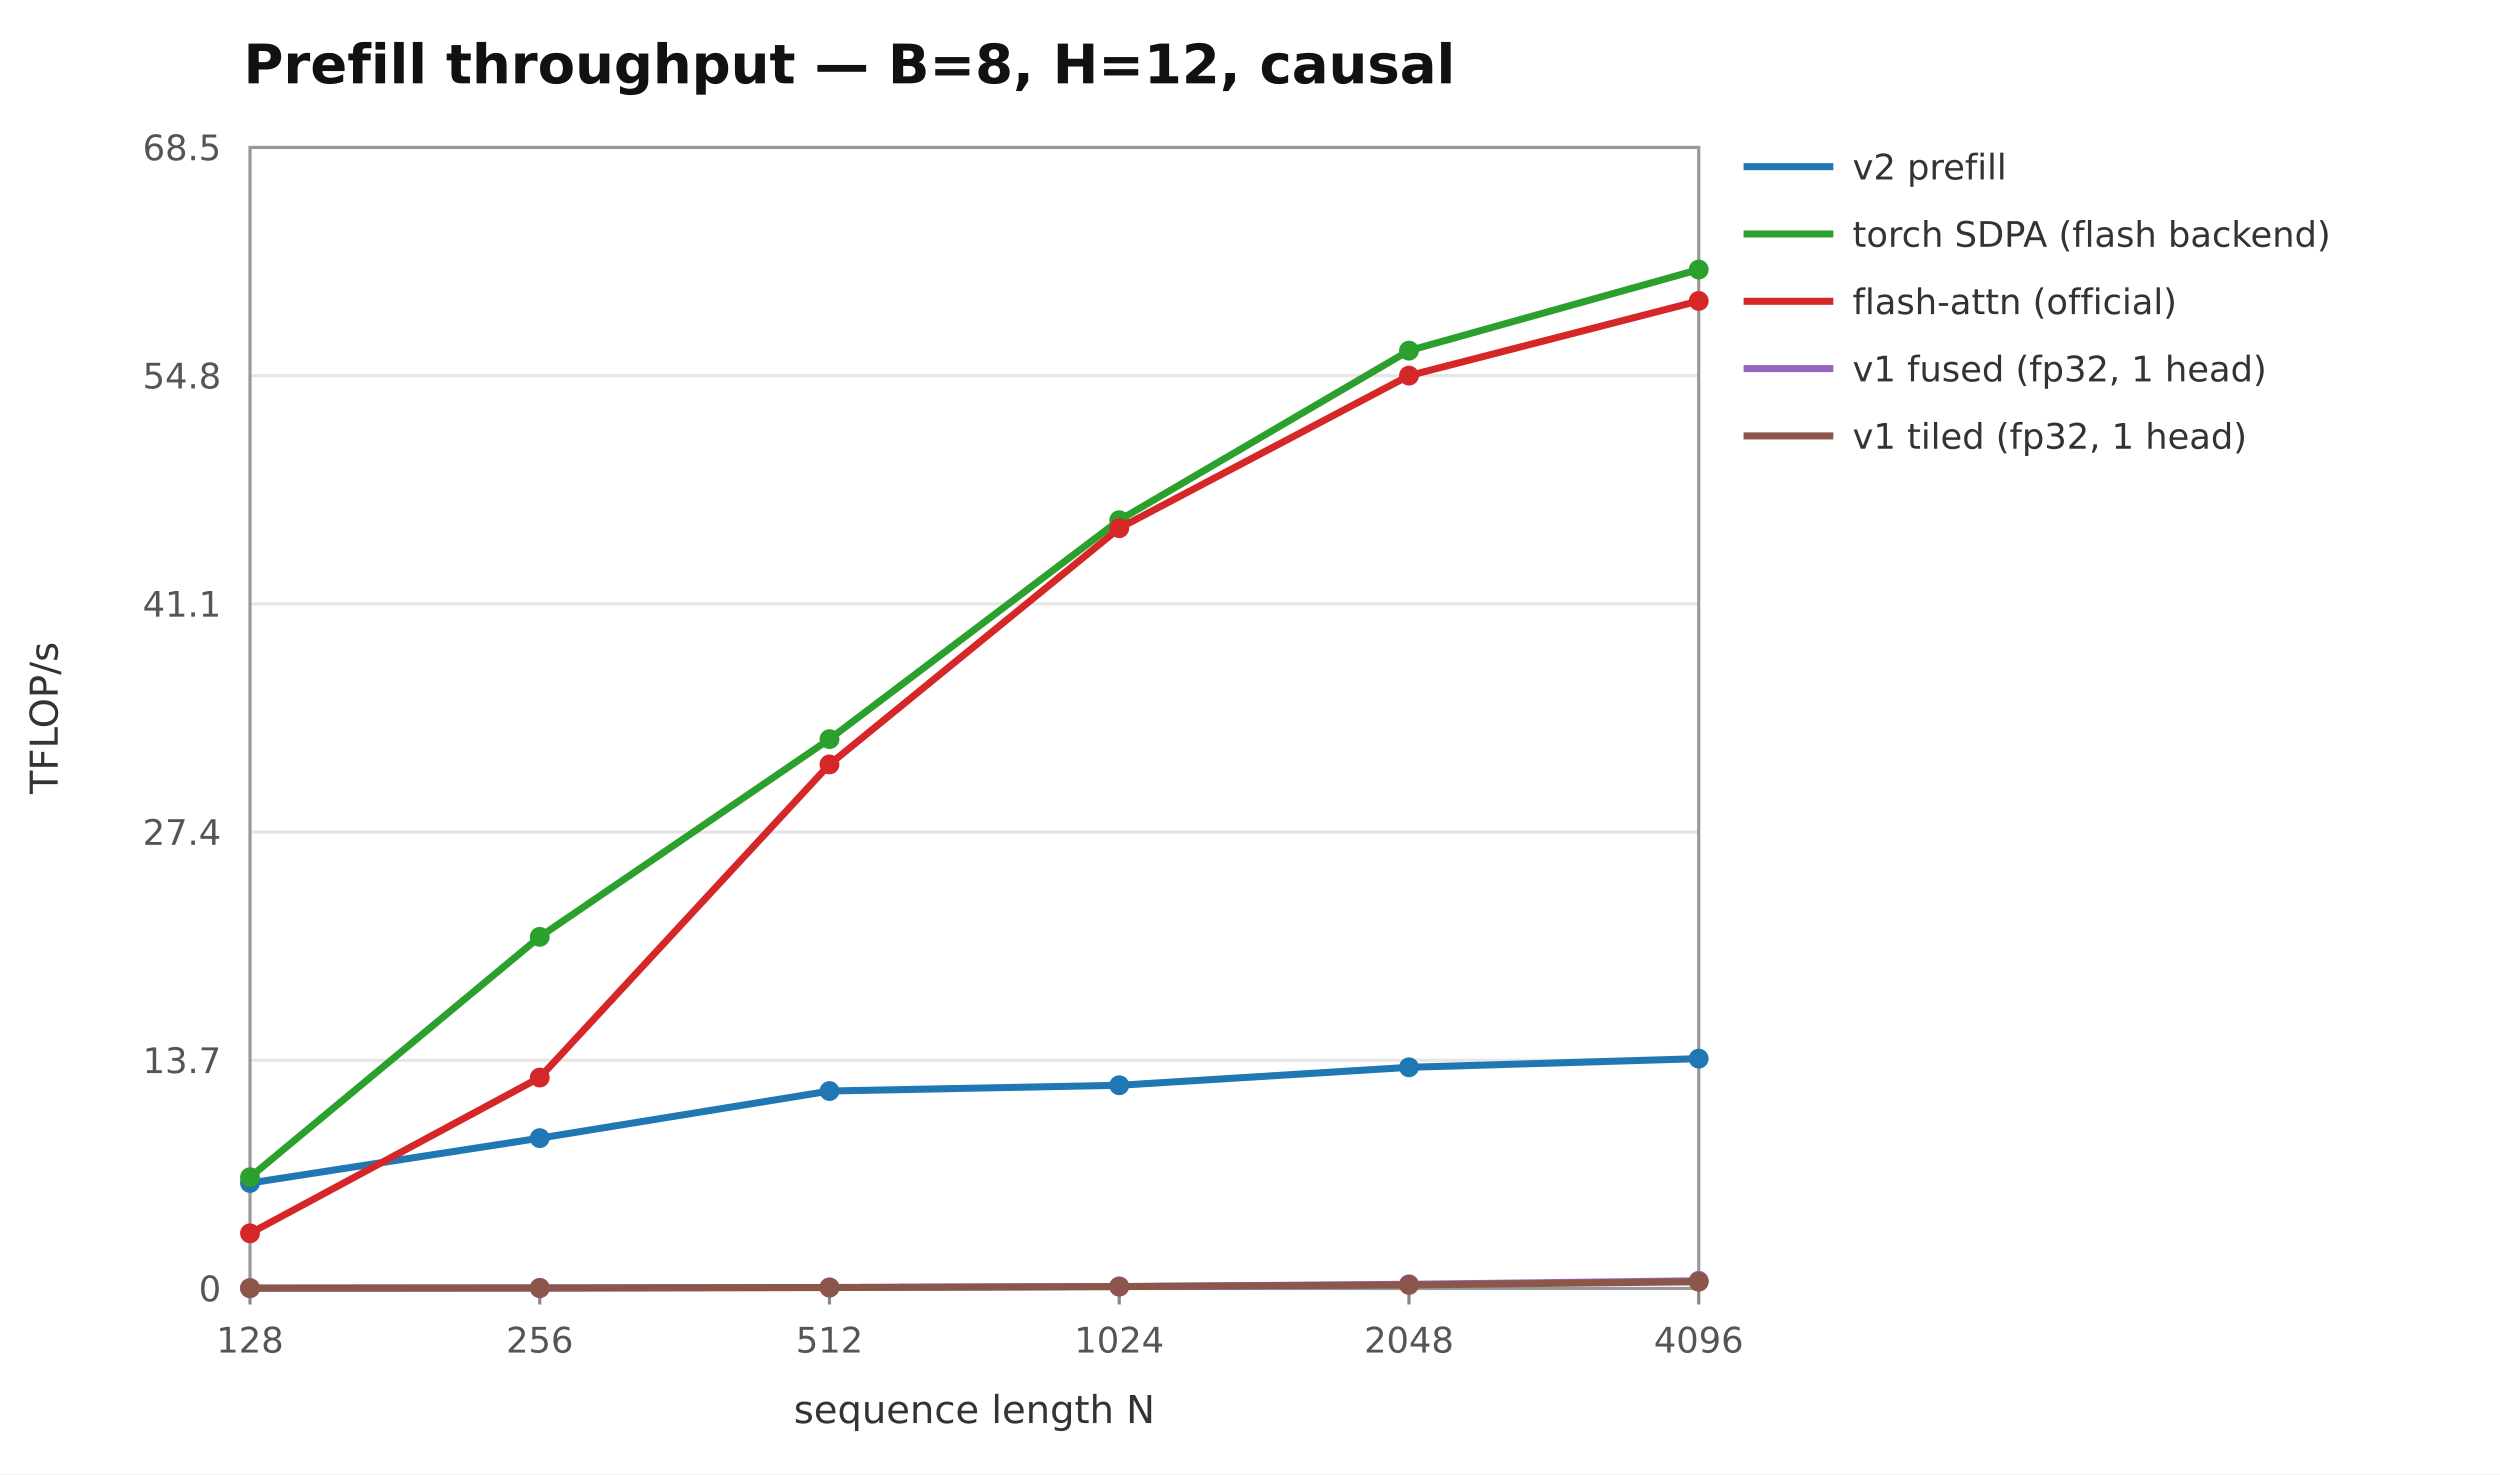
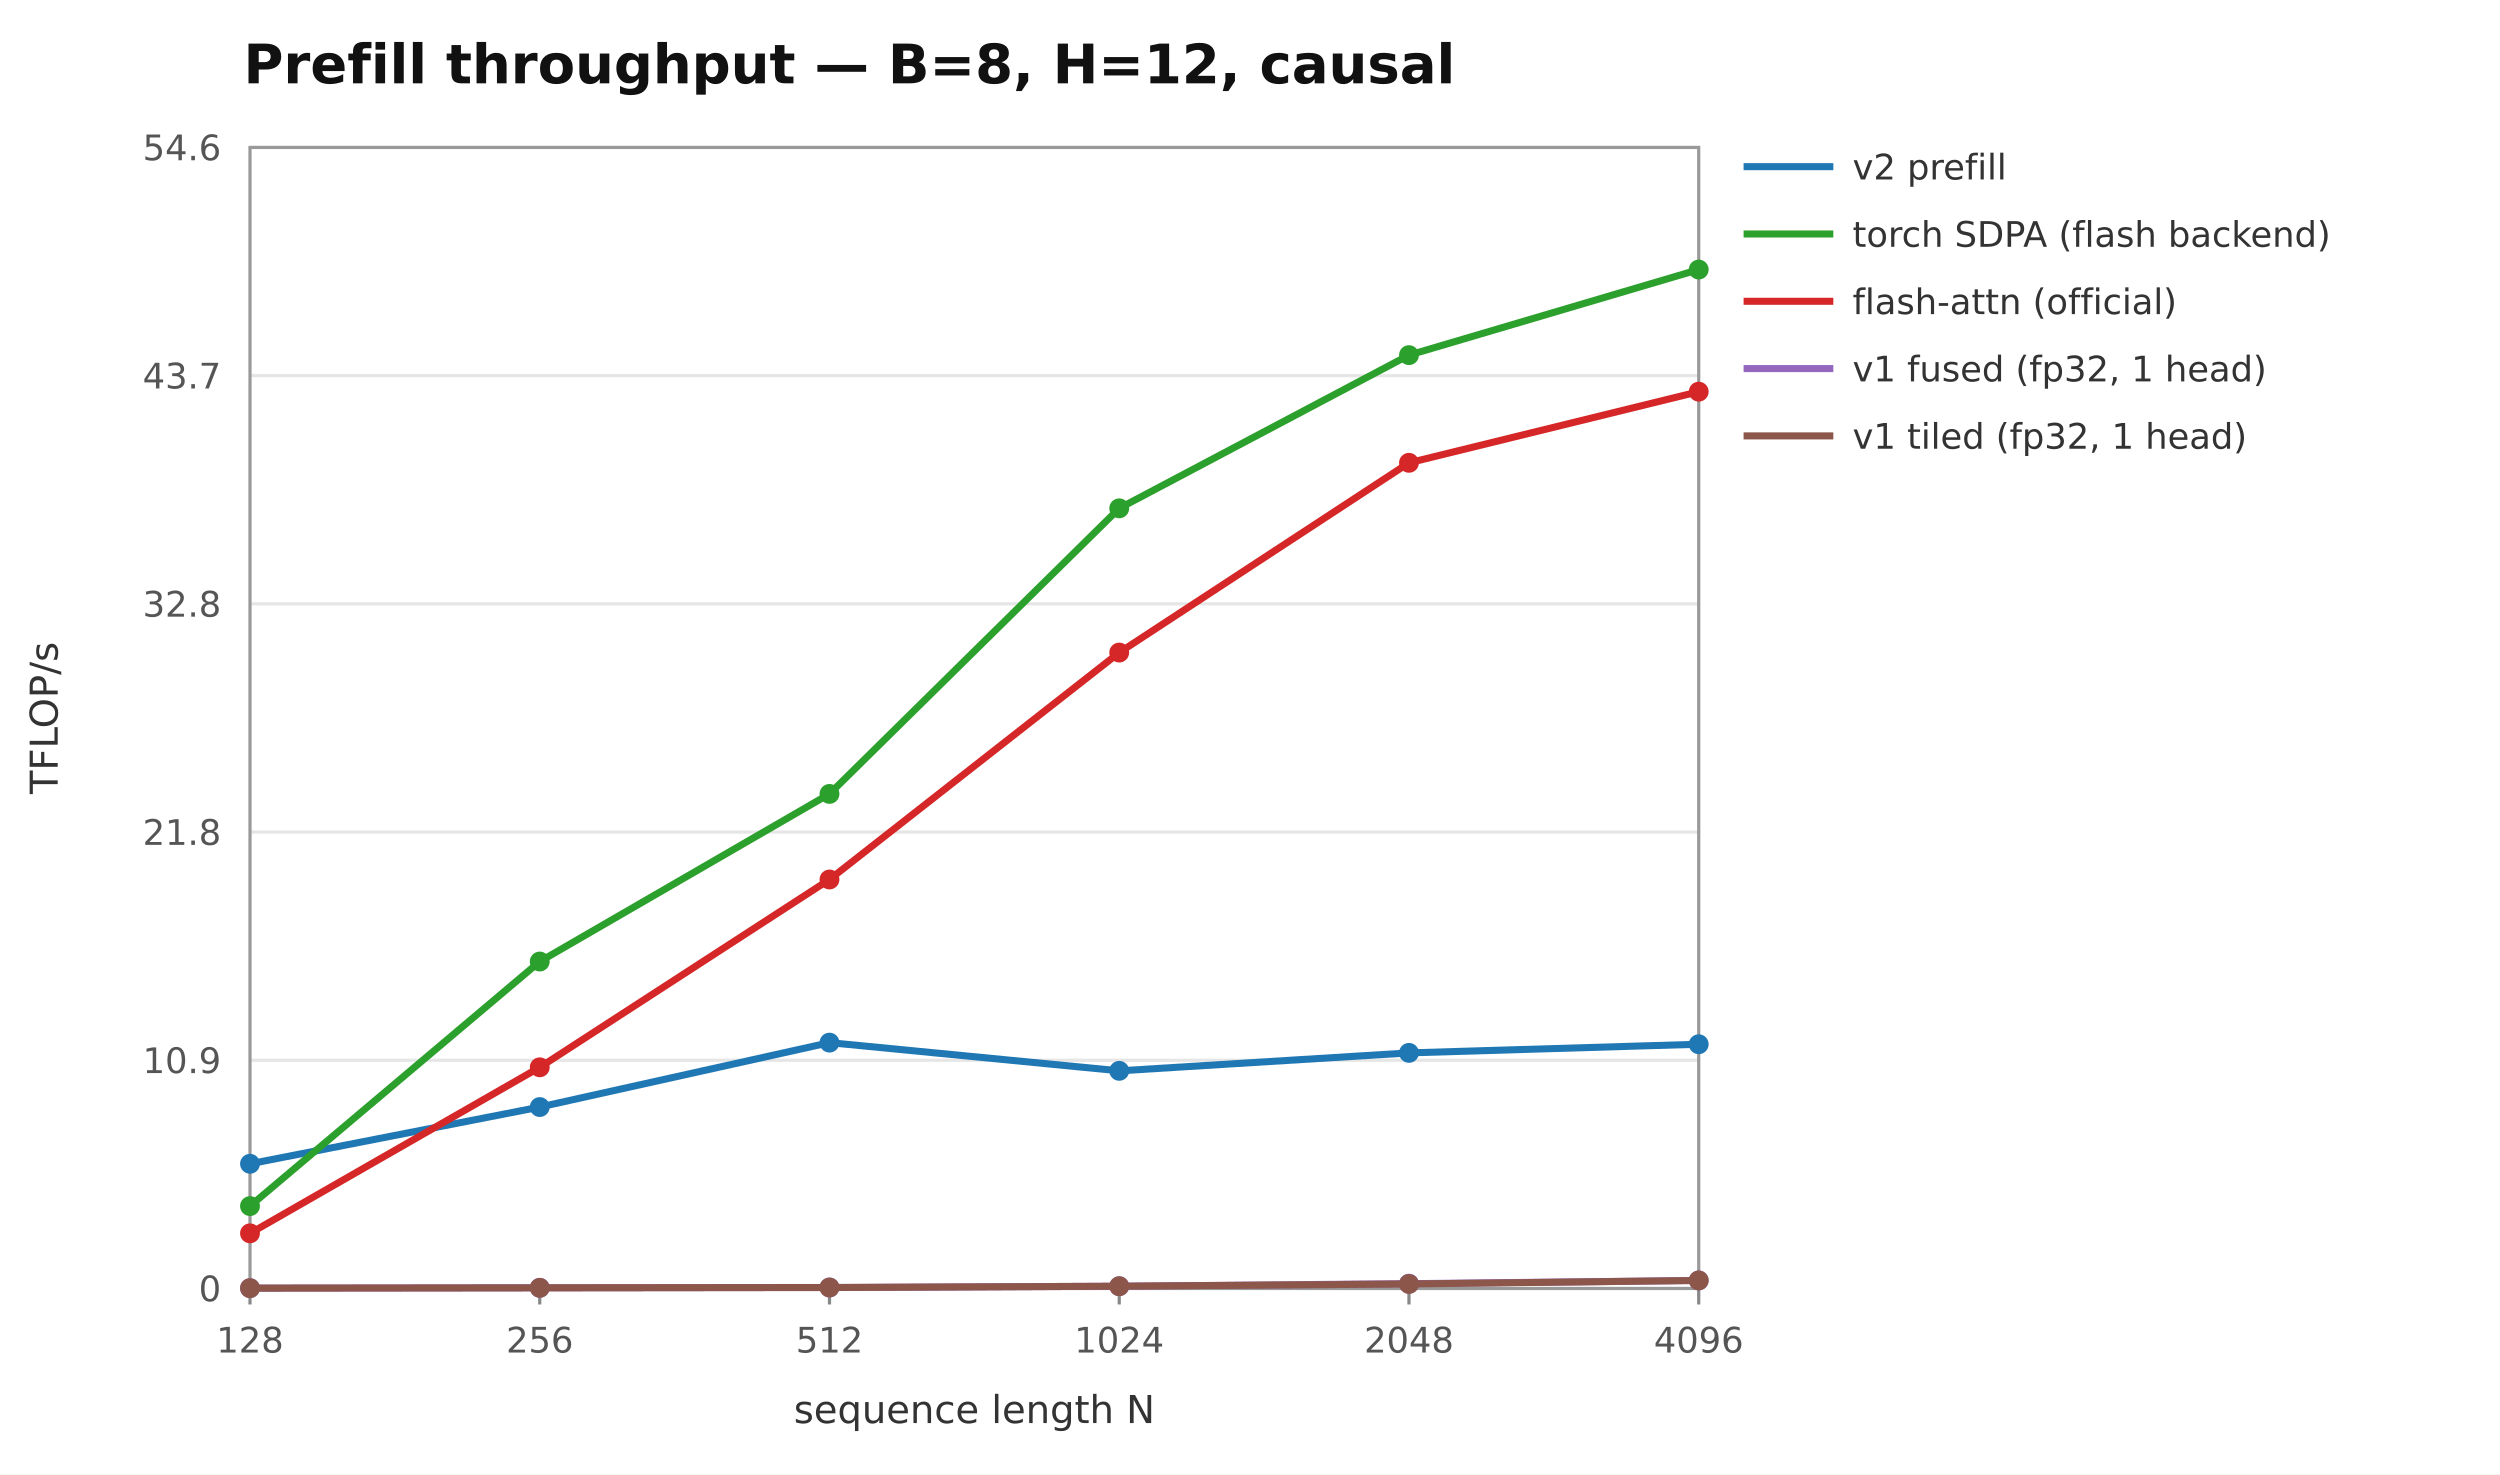
<svg xmlns="http://www.w3.org/2000/svg" width="780" height="460" viewBox="0 0 780 460" font-family="DejaVu Sans, Arial, sans-serif">
  <rect width="780" height="460" fill="#ffffff" />
  <text x="265" y="26" text-anchor="middle" font-size="17" font-weight="bold" fill="#111111">Prefill throughput — B=8, H=12, causal</text>
  <line x1="78" y1="402.0" x2="530" y2="402.0" stroke="#e6e6e6" stroke-width="1" />
  <text x="69" y="406.0" text-anchor="end" font-size="11" fill="#555555">0</text>
  <line x1="78" y1="330.8" x2="530" y2="330.8" stroke="#e6e6e6" stroke-width="1" />
-   <text x="69" y="334.8" text-anchor="end" font-size="11" fill="#555555">13.7</text>
+   <text x="69" y="334.8" text-anchor="end" font-size="11" fill="#555555">10.9</text>
  <line x1="78" y1="259.6" x2="530" y2="259.6" stroke="#e6e6e6" stroke-width="1" />
-   <text x="69" y="263.6" text-anchor="end" font-size="11" fill="#555555">27.4</text>
+   <text x="69" y="263.6" text-anchor="end" font-size="11" fill="#555555">21.8</text>
  <line x1="78" y1="188.4" x2="530" y2="188.4" stroke="#e6e6e6" stroke-width="1" />
-   <text x="69" y="192.4" text-anchor="end" font-size="11" fill="#555555">41.1</text>
+   <text x="69" y="192.4" text-anchor="end" font-size="11" fill="#555555">32.8</text>
  <line x1="78" y1="117.2" x2="530" y2="117.2" stroke="#e6e6e6" stroke-width="1" />
-   <text x="69" y="121.2" text-anchor="end" font-size="11" fill="#555555">54.8</text>
+   <text x="69" y="121.2" text-anchor="end" font-size="11" fill="#555555">43.7</text>
  <line x1="78" y1="46.0" x2="530" y2="46.0" stroke="#e6e6e6" stroke-width="1" />
-   <text x="69" y="50.0" text-anchor="end" font-size="11" fill="#555555">68.5</text>
+   <text x="69" y="50.0" text-anchor="end" font-size="11" fill="#555555">54.6</text>
  <line x1="78.0" y1="402" x2="78.0" y2="407" stroke="#888888" stroke-width="1" />
  <text x="78.0" y="422" text-anchor="middle" font-size="11" fill="#555555">128</text>
  <line x1="168.4" y1="402" x2="168.4" y2="407" stroke="#888888" stroke-width="1" />
  <text x="168.4" y="422" text-anchor="middle" font-size="11" fill="#555555">256</text>
  <line x1="258.8" y1="402" x2="258.8" y2="407" stroke="#888888" stroke-width="1" />
  <text x="258.8" y="422" text-anchor="middle" font-size="11" fill="#555555">512</text>
  <line x1="349.2" y1="402" x2="349.2" y2="407" stroke="#888888" stroke-width="1" />
  <text x="349.2" y="422" text-anchor="middle" font-size="11" fill="#555555">1024</text>
  <line x1="439.6" y1="402" x2="439.6" y2="407" stroke="#888888" stroke-width="1" />
  <text x="439.6" y="422" text-anchor="middle" font-size="11" fill="#555555">2048</text>
  <line x1="530.0" y1="402" x2="530.0" y2="407" stroke="#888888" stroke-width="1" />
  <text x="530.0" y="422" text-anchor="middle" font-size="11" fill="#555555">4096</text>
  <rect x="78" y="46" width="452" height="356" fill="none" stroke="#999999" stroke-width="1" />
  <text x="304" y="444" text-anchor="middle" font-size="12" fill="#333333">sequence length N</text>
  <text x="18" y="224" text-anchor="middle" font-size="12" fill="#333333" transform="rotate(-90 18 224)">TFLOP/s</text>
-   <path d="M78.0,369.1 L168.4,355.1 L258.8,340.4 L349.2,338.6 L439.6,333.0 L530.0,330.3" fill="none" stroke="#1f77b4" stroke-width="2.2" />
-   <circle cx="78.0" cy="369.1" r="3.1" fill="#1f77b4" />
-   <circle cx="168.4" cy="355.1" r="3.1" fill="#1f77b4" />
-   <circle cx="258.8" cy="340.4" r="3.1" fill="#1f77b4" />
-   <circle cx="349.2" cy="338.6" r="3.1" fill="#1f77b4" />
-   <circle cx="439.6" cy="333.0" r="3.1" fill="#1f77b4" />
-   <circle cx="530.0" cy="330.3" r="3.1" fill="#1f77b4" />
+   <path d="M78.0,363.1 L168.4,345.4 L258.8,325.3 L349.2,334.1 L439.6,328.5 L530.0,325.8" fill="none" stroke="#1f77b4" stroke-width="2.2" />
+   <circle cx="78.0" cy="363.1" r="3.1" fill="#1f77b4" />
+   <circle cx="168.4" cy="345.4" r="3.1" fill="#1f77b4" />
+   <circle cx="258.8" cy="325.3" r="3.1" fill="#1f77b4" />
+   <circle cx="349.2" cy="334.1" r="3.1" fill="#1f77b4" />
+   <circle cx="439.6" cy="328.5" r="3.1" fill="#1f77b4" />
+   <circle cx="530.0" cy="325.8" r="3.1" fill="#1f77b4" />
  <line x1="544" y1="52" x2="572" y2="52" stroke="#1f77b4" stroke-width="2.2" />
  <text x="578" y="56" font-size="11" fill="#333333">v2 prefill</text>
-   <path d="M78.0,367.3 L168.4,292.3 L258.8,230.6 L349.2,162.3 L439.6,109.4 L530.0,84.1" fill="none" stroke="#2ca02c" stroke-width="2.2" />
-   <circle cx="78.0" cy="367.3" r="3.1" fill="#2ca02c" />
-   <circle cx="168.4" cy="292.3" r="3.1" fill="#2ca02c" />
-   <circle cx="258.8" cy="230.6" r="3.1" fill="#2ca02c" />
-   <circle cx="349.2" cy="162.3" r="3.1" fill="#2ca02c" />
-   <circle cx="439.6" cy="109.4" r="3.1" fill="#2ca02c" />
+   <path d="M78.0,376.3 L168.4,300.0 L258.8,247.7 L349.2,158.6 L439.6,110.8 L530.0,84.1" fill="none" stroke="#2ca02c" stroke-width="2.2" />
+   <circle cx="78.0" cy="376.3" r="3.1" fill="#2ca02c" />
+   <circle cx="168.4" cy="300.0" r="3.1" fill="#2ca02c" />
+   <circle cx="258.8" cy="247.7" r="3.1" fill="#2ca02c" />
+   <circle cx="349.2" cy="158.6" r="3.1" fill="#2ca02c" />
+   <circle cx="439.6" cy="110.8" r="3.1" fill="#2ca02c" />
  <circle cx="530.0" cy="84.1" r="3.1" fill="#2ca02c" />
  <line x1="544" y1="73" x2="572" y2="73" stroke="#2ca02c" stroke-width="2.2" />
  <text x="578" y="77" font-size="11" fill="#333333">torch SDPA (flash backend)</text>
-   <path d="M78.0,384.8 L168.4,336.2 L258.8,238.5 L349.2,164.8 L439.6,117.2 L530.0,93.9" fill="none" stroke="#d62728" stroke-width="2.2" />
+   <path d="M78.0,384.8 L168.4,333.0 L258.8,274.4 L349.2,203.6 L439.6,144.4 L530.0,122.2" fill="none" stroke="#d62728" stroke-width="2.2" />
  <circle cx="78.0" cy="384.8" r="3.1" fill="#d62728" />
-   <circle cx="168.4" cy="336.2" r="3.1" fill="#d62728" />
-   <circle cx="258.8" cy="238.5" r="3.1" fill="#d62728" />
-   <circle cx="349.2" cy="164.8" r="3.1" fill="#d62728" />
-   <circle cx="439.6" cy="117.2" r="3.1" fill="#d62728" />
-   <circle cx="530.0" cy="93.9" r="3.1" fill="#d62728" />
+   <circle cx="168.4" cy="333.0" r="3.1" fill="#d62728" />
+   <circle cx="258.8" cy="274.4" r="3.1" fill="#d62728" />
+   <circle cx="349.2" cy="203.6" r="3.1" fill="#d62728" />
+   <circle cx="439.6" cy="144.4" r="3.1" fill="#d62728" />
+   <circle cx="530.0" cy="122.2" r="3.1" fill="#d62728" />
  <line x1="544" y1="94" x2="572" y2="94" stroke="#d62728" stroke-width="2.2" />
  <text x="578" y="98" font-size="11" fill="#333333">flash-attn (official)</text>
-   <path d="M78.0,401.9 L168.4,401.8 L258.8,401.7 L349.2,401.4 L439.6,400.7 L530.0,399.6" fill="none" stroke="#9467bd" stroke-width="2.2" />
+   <path d="M78.0,401.9 L168.4,401.8 L258.8,401.7 L349.2,401.3 L439.6,400.5 L530.0,399.5" fill="none" stroke="#9467bd" stroke-width="2.2" />
  <circle cx="78.0" cy="401.9" r="3.1" fill="#9467bd" />
  <circle cx="168.4" cy="401.8" r="3.1" fill="#9467bd" />
  <circle cx="258.8" cy="401.7" r="3.1" fill="#9467bd" />
-   <circle cx="349.2" cy="401.4" r="3.1" fill="#9467bd" />
-   <circle cx="439.6" cy="400.7" r="3.1" fill="#9467bd" />
-   <circle cx="530.0" cy="399.6" r="3.1" fill="#9467bd" />
+   <circle cx="349.2" cy="401.3" r="3.1" fill="#9467bd" />
+   <circle cx="439.6" cy="400.5" r="3.1" fill="#9467bd" />
+   <circle cx="530.0" cy="399.5" r="3.1" fill="#9467bd" />
  <line x1="544" y1="115" x2="572" y2="115" stroke="#9467bd" stroke-width="2.2" />
  <text x="578" y="119" font-size="11" fill="#333333">v1 fused (fp32, 1 head)</text>
-   <path d="M78.0,401.9 L168.4,401.9 L258.8,401.7 L349.2,401.4 L439.6,400.9 L530.0,399.9" fill="none" stroke="#8c564b" stroke-width="2.2" />
+   <path d="M78.0,401.9 L168.4,401.8 L258.8,401.7 L349.2,401.3 L439.6,400.6 L530.0,399.5" fill="none" stroke="#8c564b" stroke-width="2.2" />
  <circle cx="78.0" cy="401.9" r="3.1" fill="#8c564b" />
-   <circle cx="168.4" cy="401.9" r="3.1" fill="#8c564b" />
+   <circle cx="168.4" cy="401.8" r="3.1" fill="#8c564b" />
  <circle cx="258.8" cy="401.7" r="3.1" fill="#8c564b" />
-   <circle cx="349.2" cy="401.4" r="3.1" fill="#8c564b" />
-   <circle cx="439.6" cy="400.9" r="3.1" fill="#8c564b" />
-   <circle cx="530.0" cy="399.9" r="3.1" fill="#8c564b" />
+   <circle cx="349.2" cy="401.3" r="3.1" fill="#8c564b" />
+   <circle cx="439.6" cy="400.6" r="3.1" fill="#8c564b" />
+   <circle cx="530.0" cy="399.5" r="3.1" fill="#8c564b" />
  <line x1="544" y1="136" x2="572" y2="136" stroke="#8c564b" stroke-width="2.2" />
  <text x="578" y="140" font-size="11" fill="#333333">v1 tiled (fp32, 1 head)</text>
</svg>
